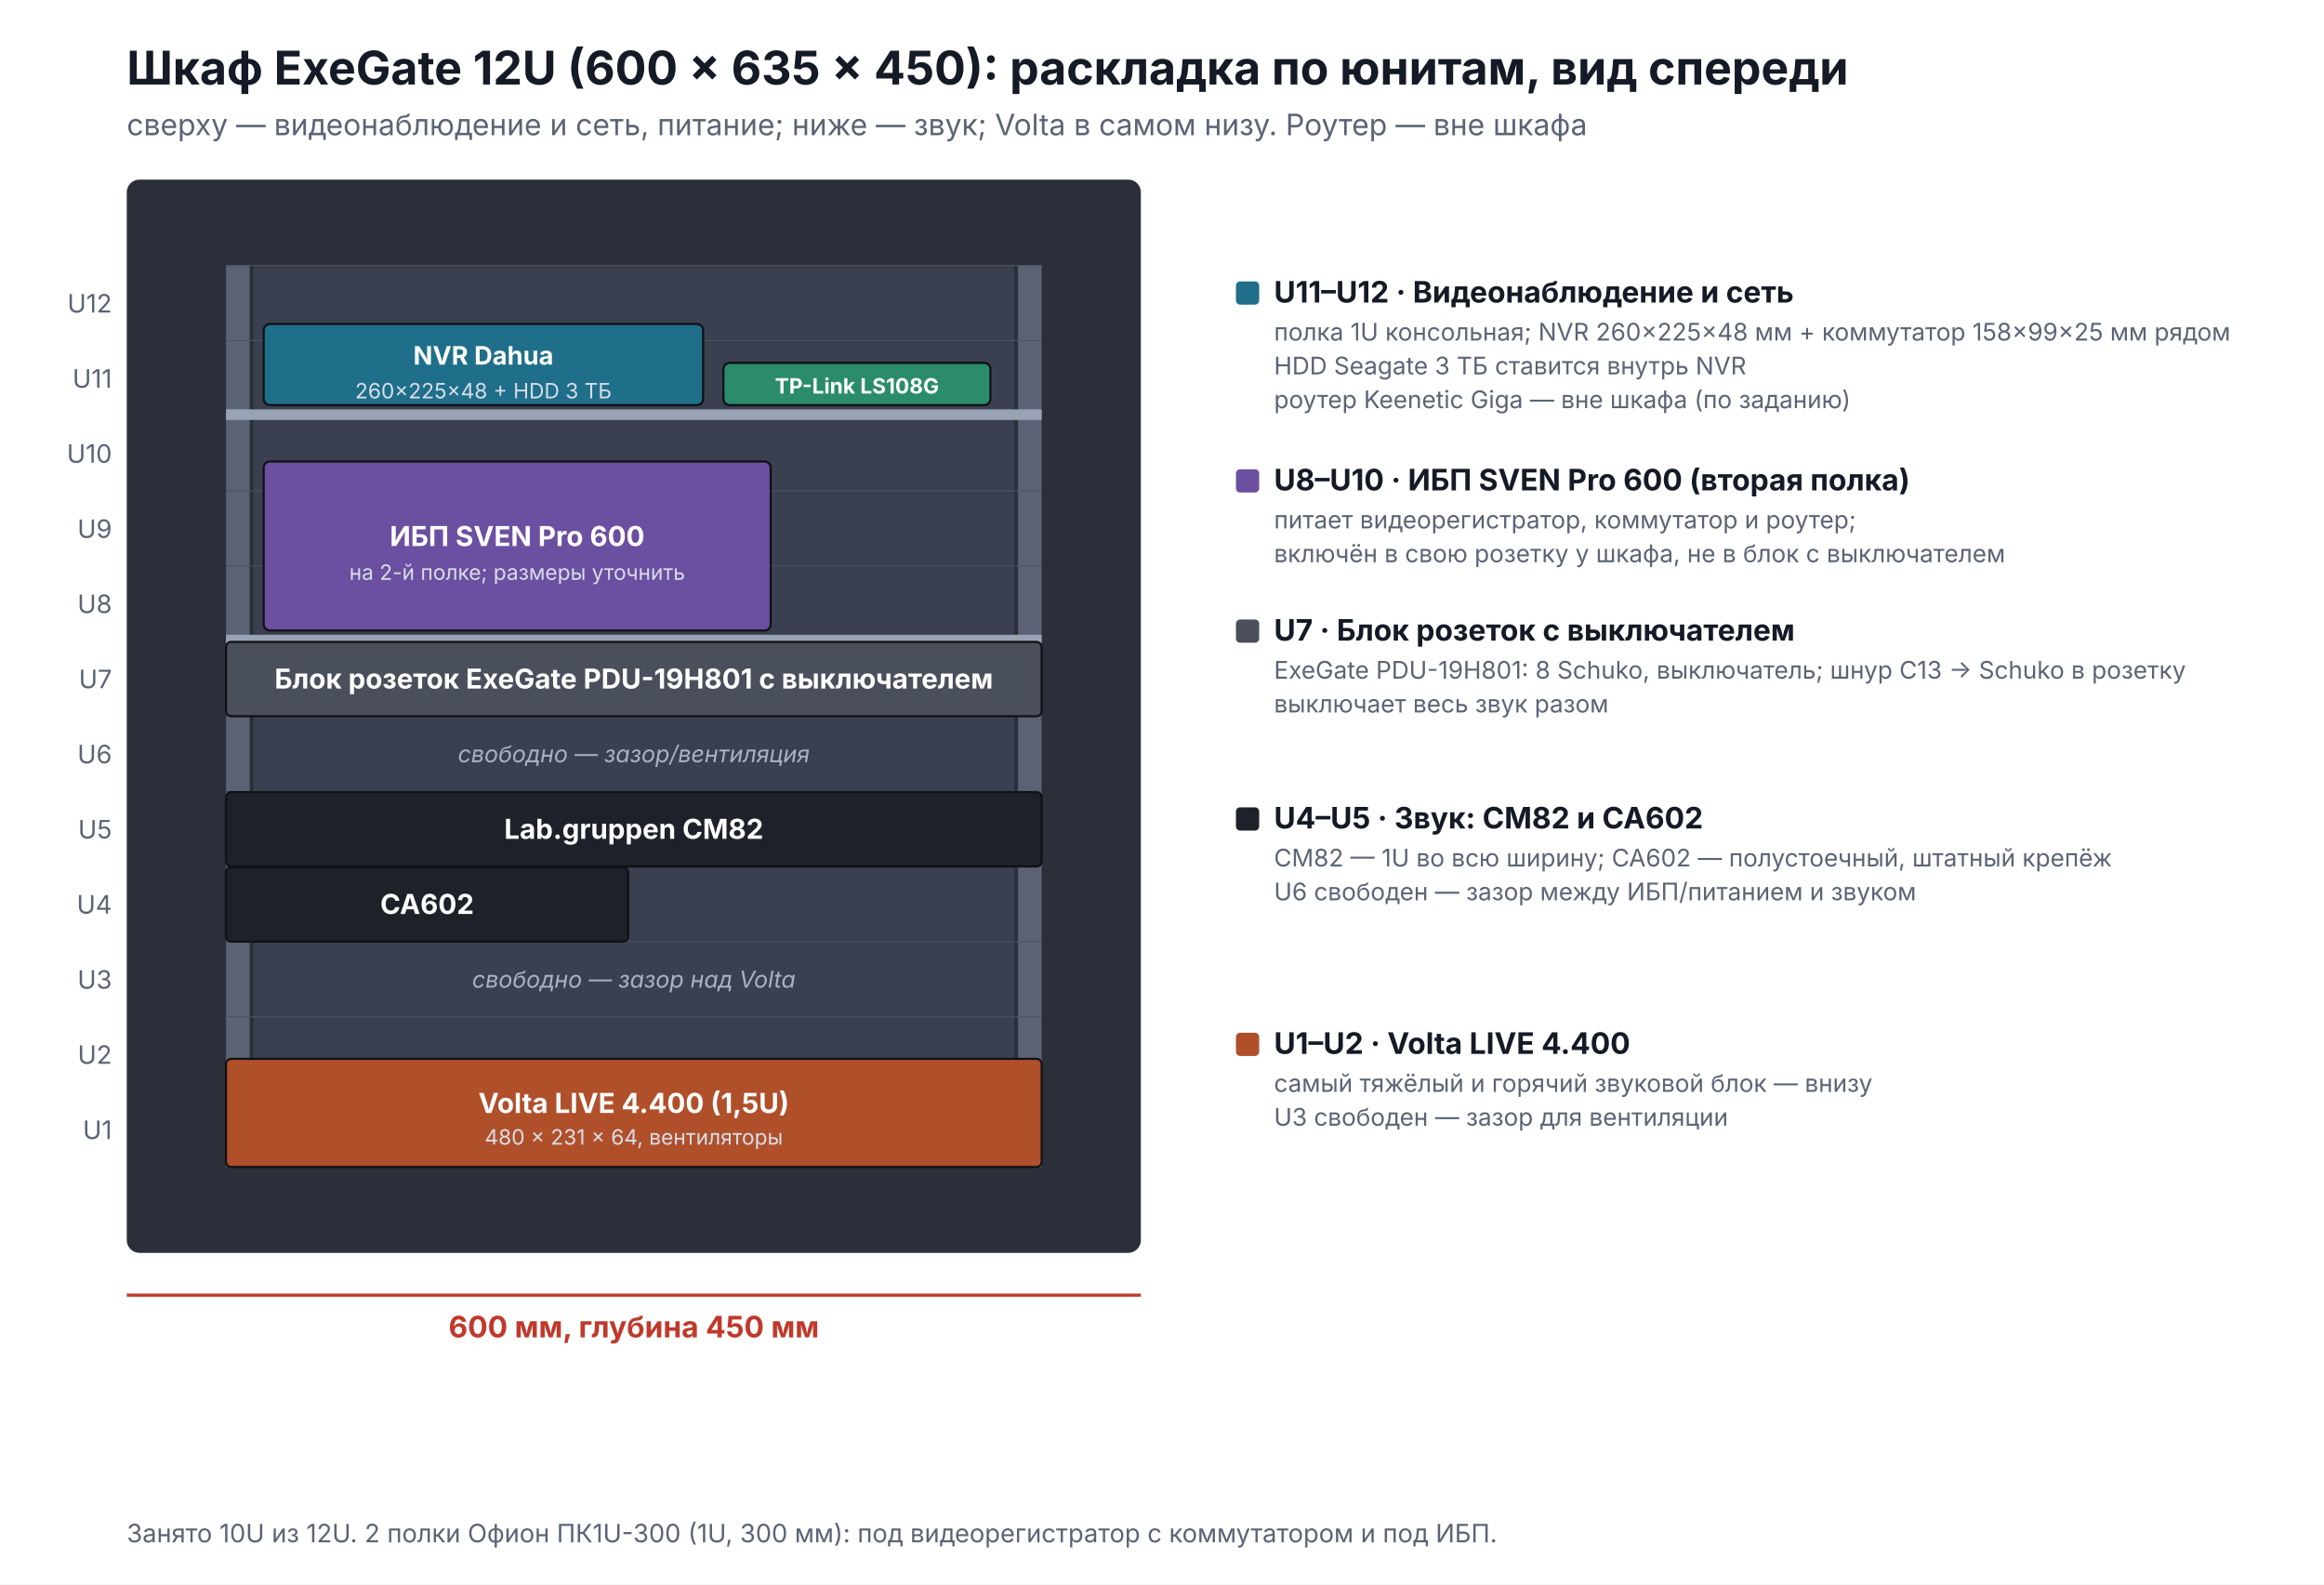
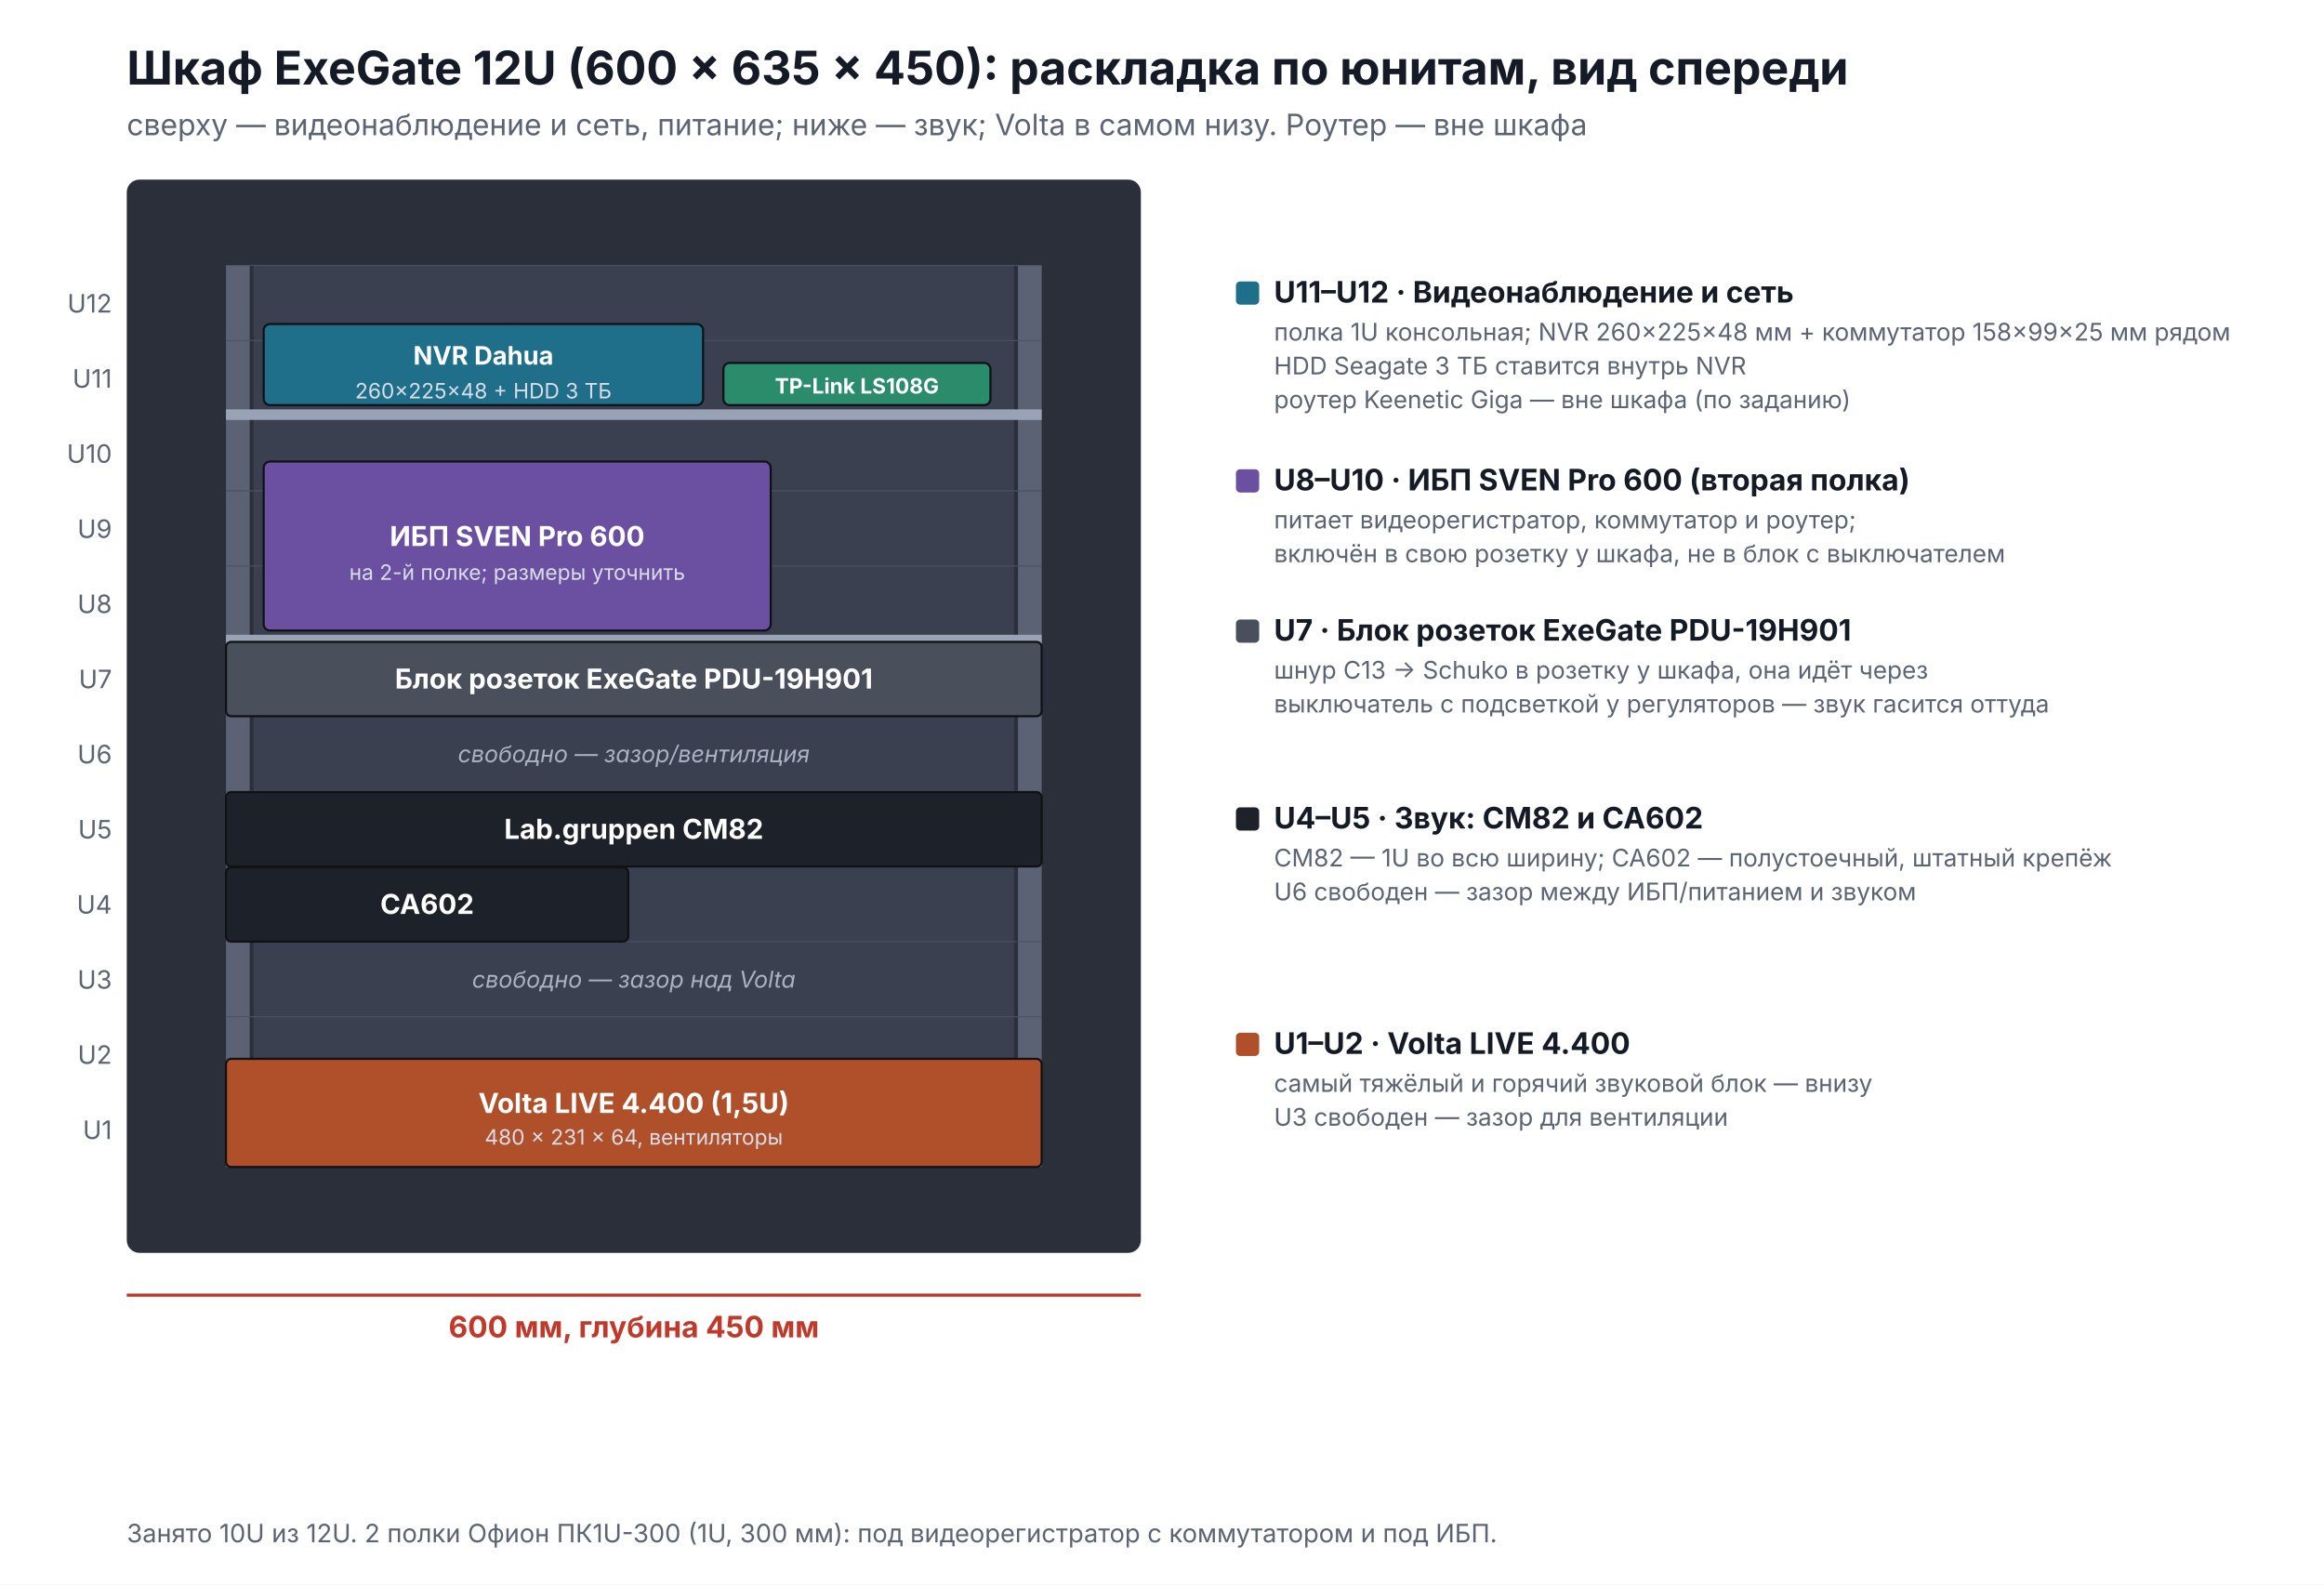
<svg xmlns="http://www.w3.org/2000/svg" viewBox="0 0 2200 1500" font-family="Inter, Arial, sans-serif">
  <rect width="2200" height="1500" fill="#ffffff" />
  <text x="120" y="80" font-size="44" font-weight="700" fill="#141a26">Шкаф ExeGate 12U (600 × 635 × 450): раскладка по юнитам, вид спереди</text>
  <text x="120" y="128" font-size="28" fill="#5b6475">сверху — видеонаблюдение и сеть, питание; ниже — звук; Volta в самом низу. Роутер — вне шкафа</text>
  <rect x="120" y="170" width="960.0" height="1016.0" rx="12" fill="#2b2f3a" />
  <rect x="240.0" y="251.28" width="720.0" height="853.44" fill="#3a4050" />
  <rect x="213.92" y="251.28" width="22.4" height="853.44" fill="#5b6273" />
  <rect x="963.68" y="251.28" width="22.4" height="853.44" fill="#5b6273" />
  <line x1="213.92" y1="1033.6" x2="986.08" y2="1033.6" stroke="#4a5163" stroke-width="1" />
  <text x="106" y="1078.16" text-anchor="end" font-size="24" fill="#5b6475">U1</text>
  <line x1="213.92" y1="962.48" x2="986.08" y2="962.48" stroke="#4a5163" stroke-width="1" />
  <text x="106" y="1007.04" text-anchor="end" font-size="24" fill="#5b6475">U2</text>
  <line x1="213.92" y1="891.36" x2="986.08" y2="891.36" stroke="#4a5163" stroke-width="1" />
  <text x="106" y="935.92" text-anchor="end" font-size="24" fill="#5b6475">U3</text>
  <line x1="213.92" y1="820.24" x2="986.08" y2="820.24" stroke="#4a5163" stroke-width="1" />
  <text x="106" y="864.8" text-anchor="end" font-size="24" fill="#5b6475">U4</text>
  <line x1="213.92" y1="749.12" x2="986.08" y2="749.12" stroke="#4a5163" stroke-width="1" />
  <text x="106" y="793.68" text-anchor="end" font-size="24" fill="#5b6475">U5</text>
  <line x1="213.92" y1="678.0" x2="986.08" y2="678.0" stroke="#4a5163" stroke-width="1" />
  <text x="106" y="722.56" text-anchor="end" font-size="24" fill="#5b6475">U6</text>
  <line x1="213.92" y1="606.88" x2="986.08" y2="606.88" stroke="#4a5163" stroke-width="1" />
  <text x="106" y="651.44" text-anchor="end" font-size="24" fill="#5b6475">U7</text>
  <line x1="213.92" y1="535.76" x2="986.08" y2="535.76" stroke="#4a5163" stroke-width="1" />
  <text x="106" y="580.32" text-anchor="end" font-size="24" fill="#5b6475">U8</text>
  <line x1="213.92" y1="464.64" x2="986.08" y2="464.64" stroke="#4a5163" stroke-width="1" />
  <text x="106" y="509.2" text-anchor="end" font-size="24" fill="#5b6475">U9</text>
  <line x1="213.92" y1="393.52" x2="986.08" y2="393.52" stroke="#4a5163" stroke-width="1" />
  <text x="106" y="438.08" text-anchor="end" font-size="24" fill="#5b6475">U10</text>
  <line x1="213.92" y1="322.4" x2="986.08" y2="322.4" stroke="#4a5163" stroke-width="1" />
  <text x="106" y="366.96" text-anchor="end" font-size="24" fill="#5b6475">U11</text>
  <line x1="213.92" y1="251.28" x2="986.08" y2="251.28" stroke="#4a5163" stroke-width="1" />
  <text x="106" y="295.84" text-anchor="end" font-size="24" fill="#5b6475">U12</text>
  <rect x="213.92" y="387.52" width="772.16" height="10" fill="#9aa3b5" />
  <rect x="249.6" y="306.72" width="416.0" height="76.8" rx="6" fill="#1f6f8b" stroke="#0f1115" stroke-width="2" />
  <text x="457.6" y="345.12" text-anchor="middle" font-size="24" font-weight="700" fill="#ffffff">NVR Dahua</text>
  <text x="457.6" y="377.12" text-anchor="middle" font-size="20" fill="#d8dde8">260×225×48 + HDD 3 ТБ</text>
  <rect x="684.8" y="343.52" width="252.8" height="40.0" rx="6" fill="#2a8c6a" stroke="#0f1115" stroke-width="2" />
  <text x="811.2" y="372.52" text-anchor="middle" font-size="20" font-weight="700" fill="#ffffff">TP-Link LS108G</text>
  <rect x="213.92" y="600.88" width="772.16" height="10" fill="#9aa3b5" />
  <rect x="249.6" y="436.88" width="480.0" height="160.0" rx="6" fill="#6b4fa0" stroke="#0f1115" stroke-width="2" />
  <text x="489.6" y="516.88" text-anchor="middle" font-size="26" font-weight="700" fill="#ffffff">ИБП SVEN Pro 600</text>
  <text x="489.6" y="548.88" text-anchor="middle" font-size="20" fill="#d8dde8">на 2-й полке; размеры уточнить</text>
  <rect x="213.92" y="607.6" width="772.16" height="70.4" rx="5" fill="#4a4f5c" stroke="#0f1115" stroke-width="2" />
-   <text x="600.0" y="651.8" text-anchor="middle" font-size="26" font-weight="700" fill="#ffffff">Блок розеток ExeGate PDU-19H801 с выключателем</text>
+   <text x="600.0" y="651.8" text-anchor="middle" font-size="26" font-weight="700" fill="#ffffff">Блок розеток ExeGate PDU-19H901</text>
  <rect x="213.92" y="749.84" width="772.16" height="70.4" rx="5" fill="#1d2129" stroke="#0f1115" stroke-width="2" />
  <text x="600.0" y="794.04" text-anchor="middle" font-size="26" font-weight="700" fill="#ffffff">Lab.gruppen CM82</text>
  <rect x="213.92" y="820.96" width="380.8" height="70.4" rx="5" fill="#1d2129" stroke="#0f1115" stroke-width="2" />
  <text x="404.32" y="865.16" text-anchor="middle" font-size="26" font-weight="700" fill="#ffffff">CA602</text>
  <rect x="213.92" y="1002.32" width="772.16" height="102.4" rx="5" fill="#b0502a" stroke="#0f1115" stroke-width="2" />
  <text x="600.0" y="1053.52" text-anchor="middle" font-size="26" font-weight="700" fill="#ffffff">Volta LIVE 4.400 (1,5U)</text>
  <text x="600.0" y="1083.52" text-anchor="middle" font-size="20" fill="#d8dde8">480 × 231 × 64, вентиляторы</text>
  <text x="600.0" y="721.56" text-anchor="middle" font-size="22" fill="#aab2c3" font-style="italic">свободно — зазор/вентиляция</text>
  <text x="600.0" y="934.92" text-anchor="middle" font-size="22" fill="#aab2c3" font-style="italic">свободно — зазор над Volta</text>
  <rect x="1170.0" y="266.4" width="22" height="22" rx="4" fill="#1f6f8b" />
  <text x="1206.0" y="286.4" font-size="28" font-weight="700" fill="#141a26">U11–U12 · Видеонаблюдение и сеть</text>
  <text x="1206.0" y="322.4" font-size="23" fill="#5b6475">полка 1U консольная; NVR 260×225×48 мм + коммутатор 158×99×25 мм рядом</text>
  <text x="1206.0" y="354.4" font-size="23" fill="#5b6475">HDD Seagate 3 ТБ ставится внутрь NVR</text>
  <text x="1206.0" y="386.4" font-size="23" fill="#5b6475">роутер Keenetic Giga — вне шкафа (по заданию)</text>
  <rect x="1170.0" y="444.2" width="22" height="22" rx="4" fill="#6b4fa0" />
  <text x="1206.0" y="464.2" font-size="28" font-weight="700" fill="#141a26">U8–U10 · ИБП SVEN Pro 600 (вторая полка)</text>
  <text x="1206.0" y="500.2" font-size="23" fill="#5b6475">питает видеорегистратор, коммутатор и роутер;</text>
  <text x="1206.0" y="532.2" font-size="23" fill="#5b6475">включён в свою розетку у шкафа, не в блок с выключателем</text>
  <rect x="1170.0" y="586.44" width="22" height="22" rx="4" fill="#4a4f5c" />
-   <text x="1206.0" y="606.44" font-size="28" font-weight="700" fill="#141a26">U7 · Блок розеток с выключателем</text>
-   <text x="1206.0" y="642.44" font-size="23" fill="#5b6475">ExeGate PDU-19H801: 8 Schuko, выключатель; шнур C13 → Schuko в розетку</text>
-   <text x="1206.0" y="674.44" font-size="23" fill="#5b6475">выключает весь звук разом</text>
+   <text x="1206.0" y="606.44" font-size="28" font-weight="700" fill="#141a26">U7 · Блок розеток ExeGate PDU-19H901</text>
+   <text x="1206.0" y="642.44" font-size="23" fill="#5b6475">шнур C13 → Schuko в розетку у шкафа, она идёт через</text>
+   <text x="1206.0" y="674.44" font-size="23" fill="#5b6475">выключатель с подсветкой у регуляторов — звук гасится оттуда</text>
  <rect x="1170.0" y="764.24" width="22" height="22" rx="4" fill="#1d2129" />
  <text x="1206.0" y="784.24" font-size="28" font-weight="700" fill="#141a26">U4–U5 · Звук: CM82 и CA602</text>
  <text x="1206.0" y="820.24" font-size="23" fill="#5b6475">CM82 — 1U во всю ширину; CA602 — полустоечный, штатный крепёж</text>
  <text x="1206.0" y="852.24" font-size="23" fill="#5b6475">U6 свободен — зазор между ИБП/питанием и звуком</text>
  <rect x="1170.0" y="977.6" width="22" height="22" rx="4" fill="#b0502a" />
  <text x="1206.0" y="997.6" font-size="28" font-weight="700" fill="#141a26">U1–U2 · Volta LIVE 4.400</text>
  <text x="1206.0" y="1033.6" font-size="23" fill="#5b6475">самый тяжёлый и горячий звуковой блок — внизу</text>
  <text x="1206.0" y="1065.6" font-size="23" fill="#5b6475">U3 свободен — зазор для вентиляции</text>
  <line x1="120" y1="1226.0" x2="1080.0" y2="1226.0" stroke="#c0392b" stroke-width="3" />
  <text x="600.0" y="1266.0" text-anchor="middle" font-size="28" font-weight="700" fill="#c0392b">600 мм, глубина 450 мм</text>
  <text x="120" y="1460" font-size="24" fill="#5b6475">Занято 10U из 12U. 2 полки Офион ПК1U-300 (1U, 300 мм): под видеорегистратор с коммутатором и под ИБП.</text>
</svg>
